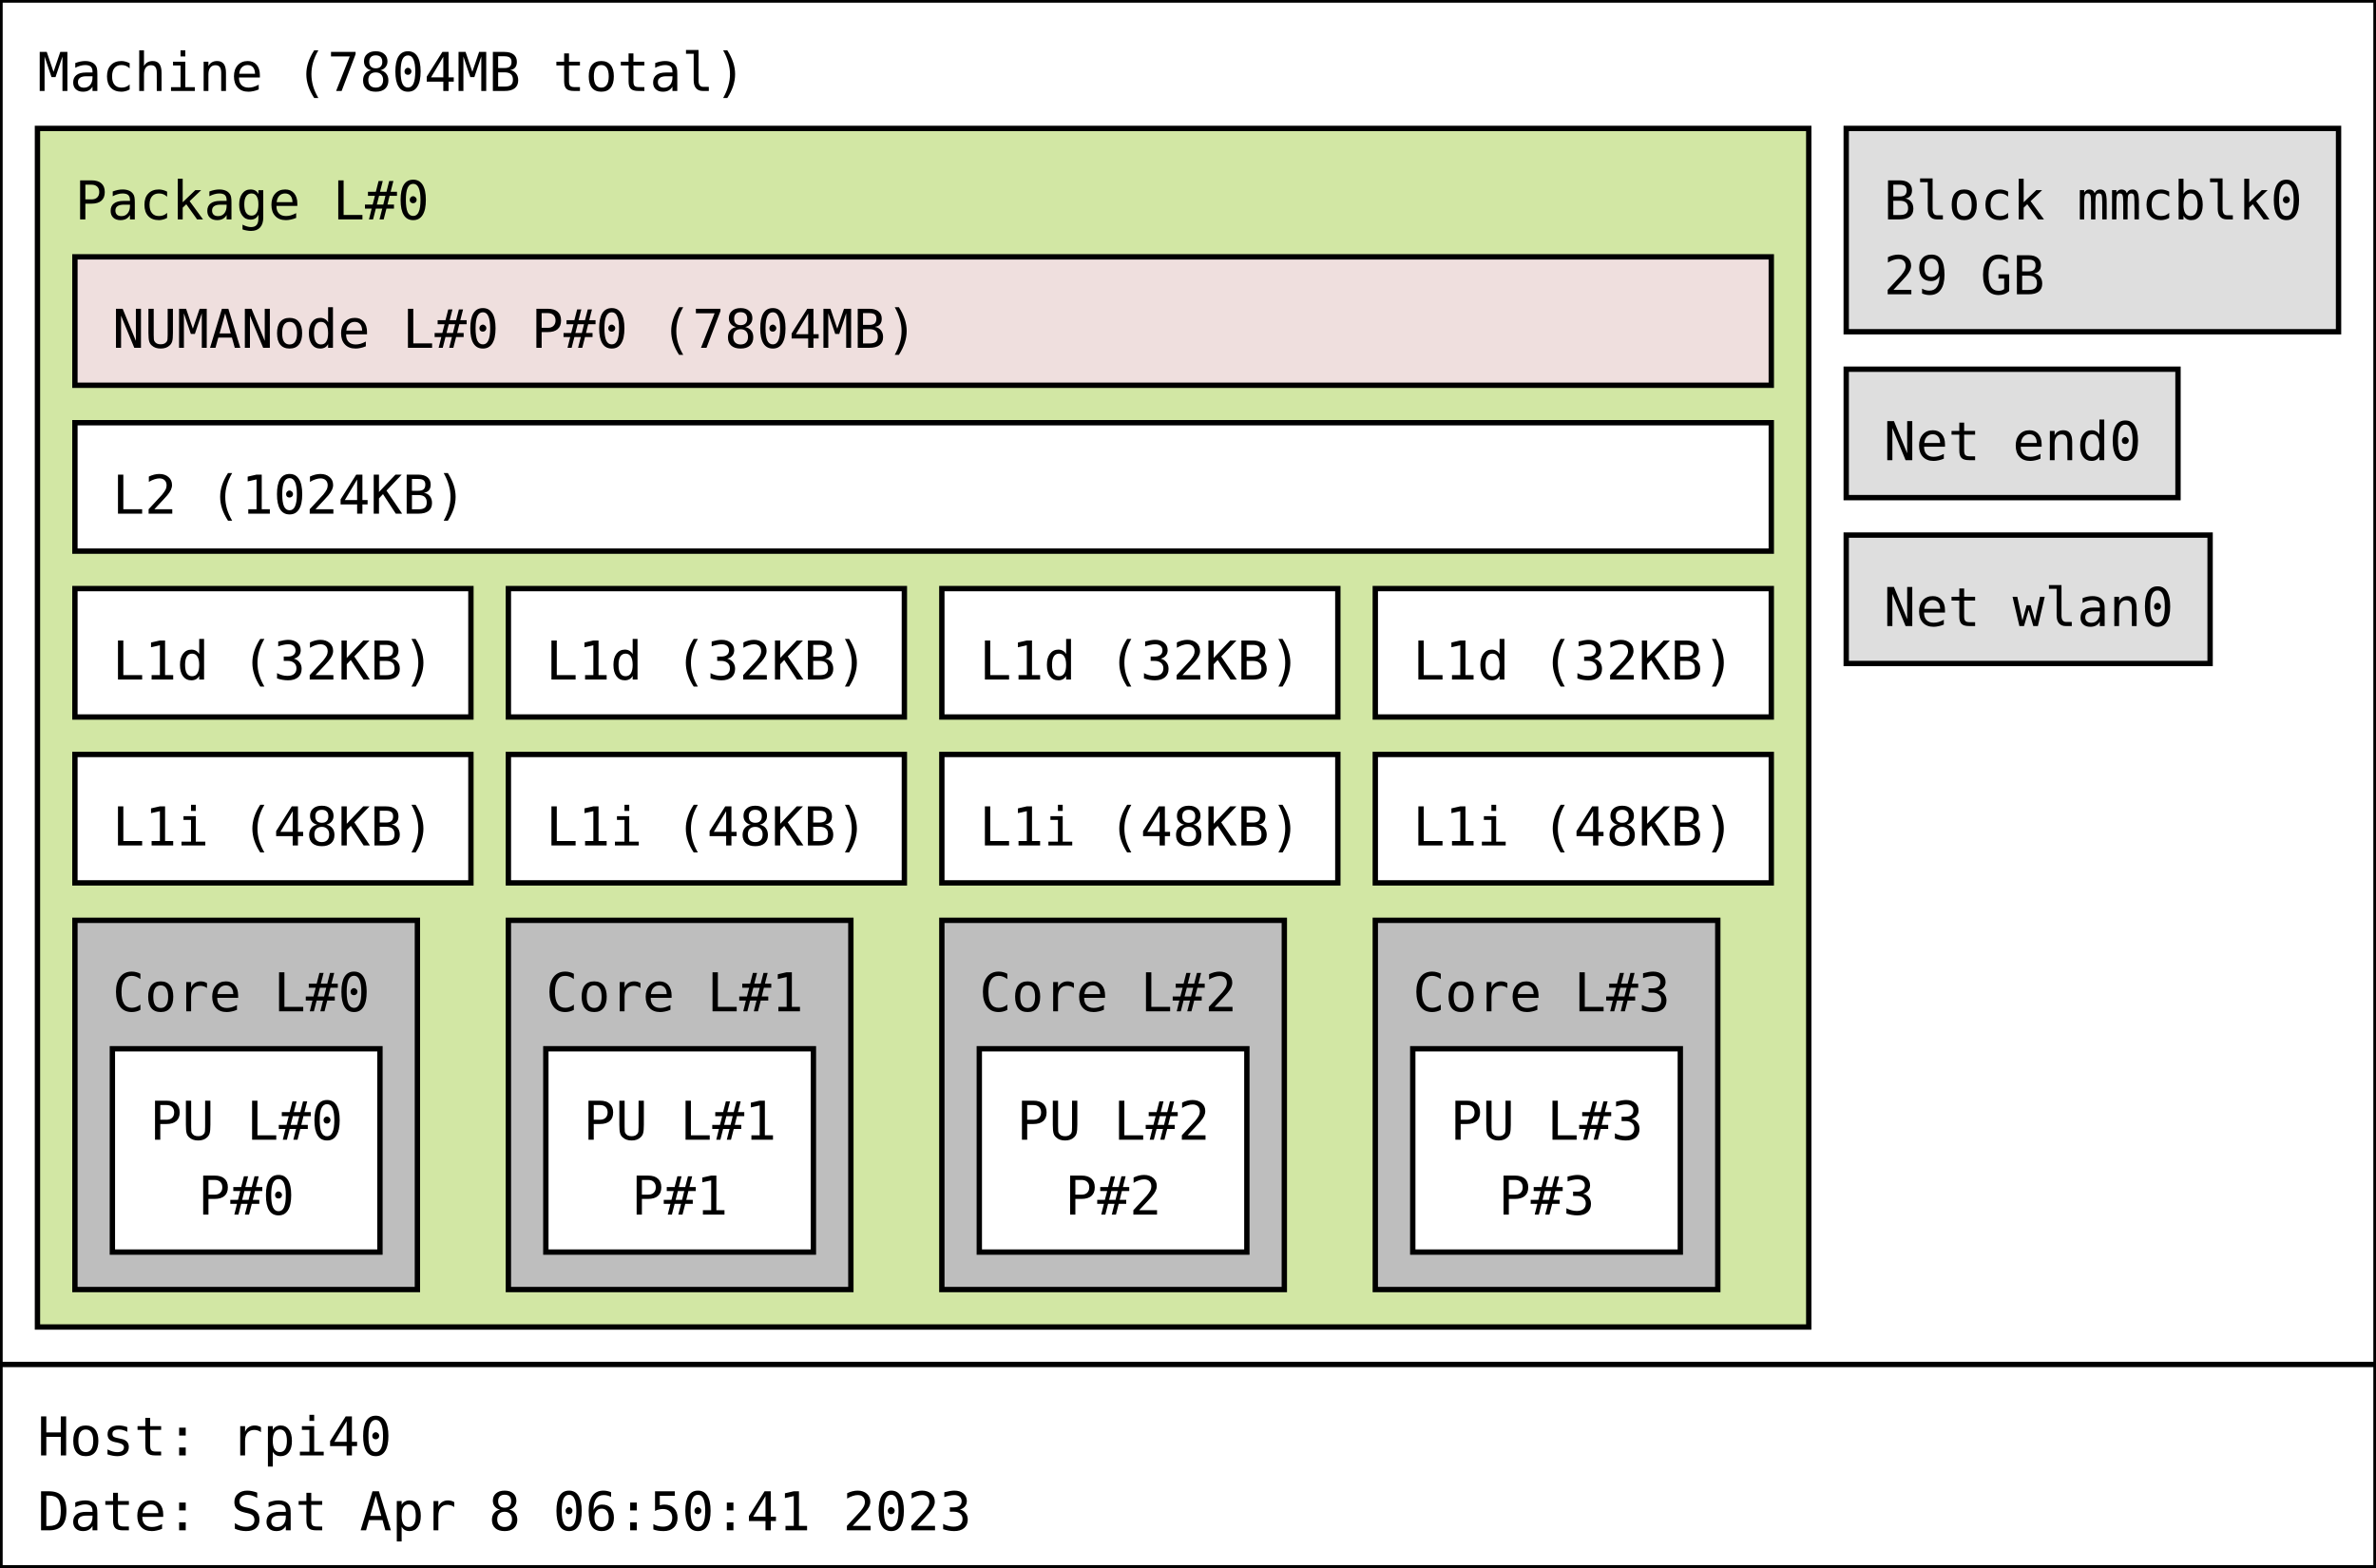
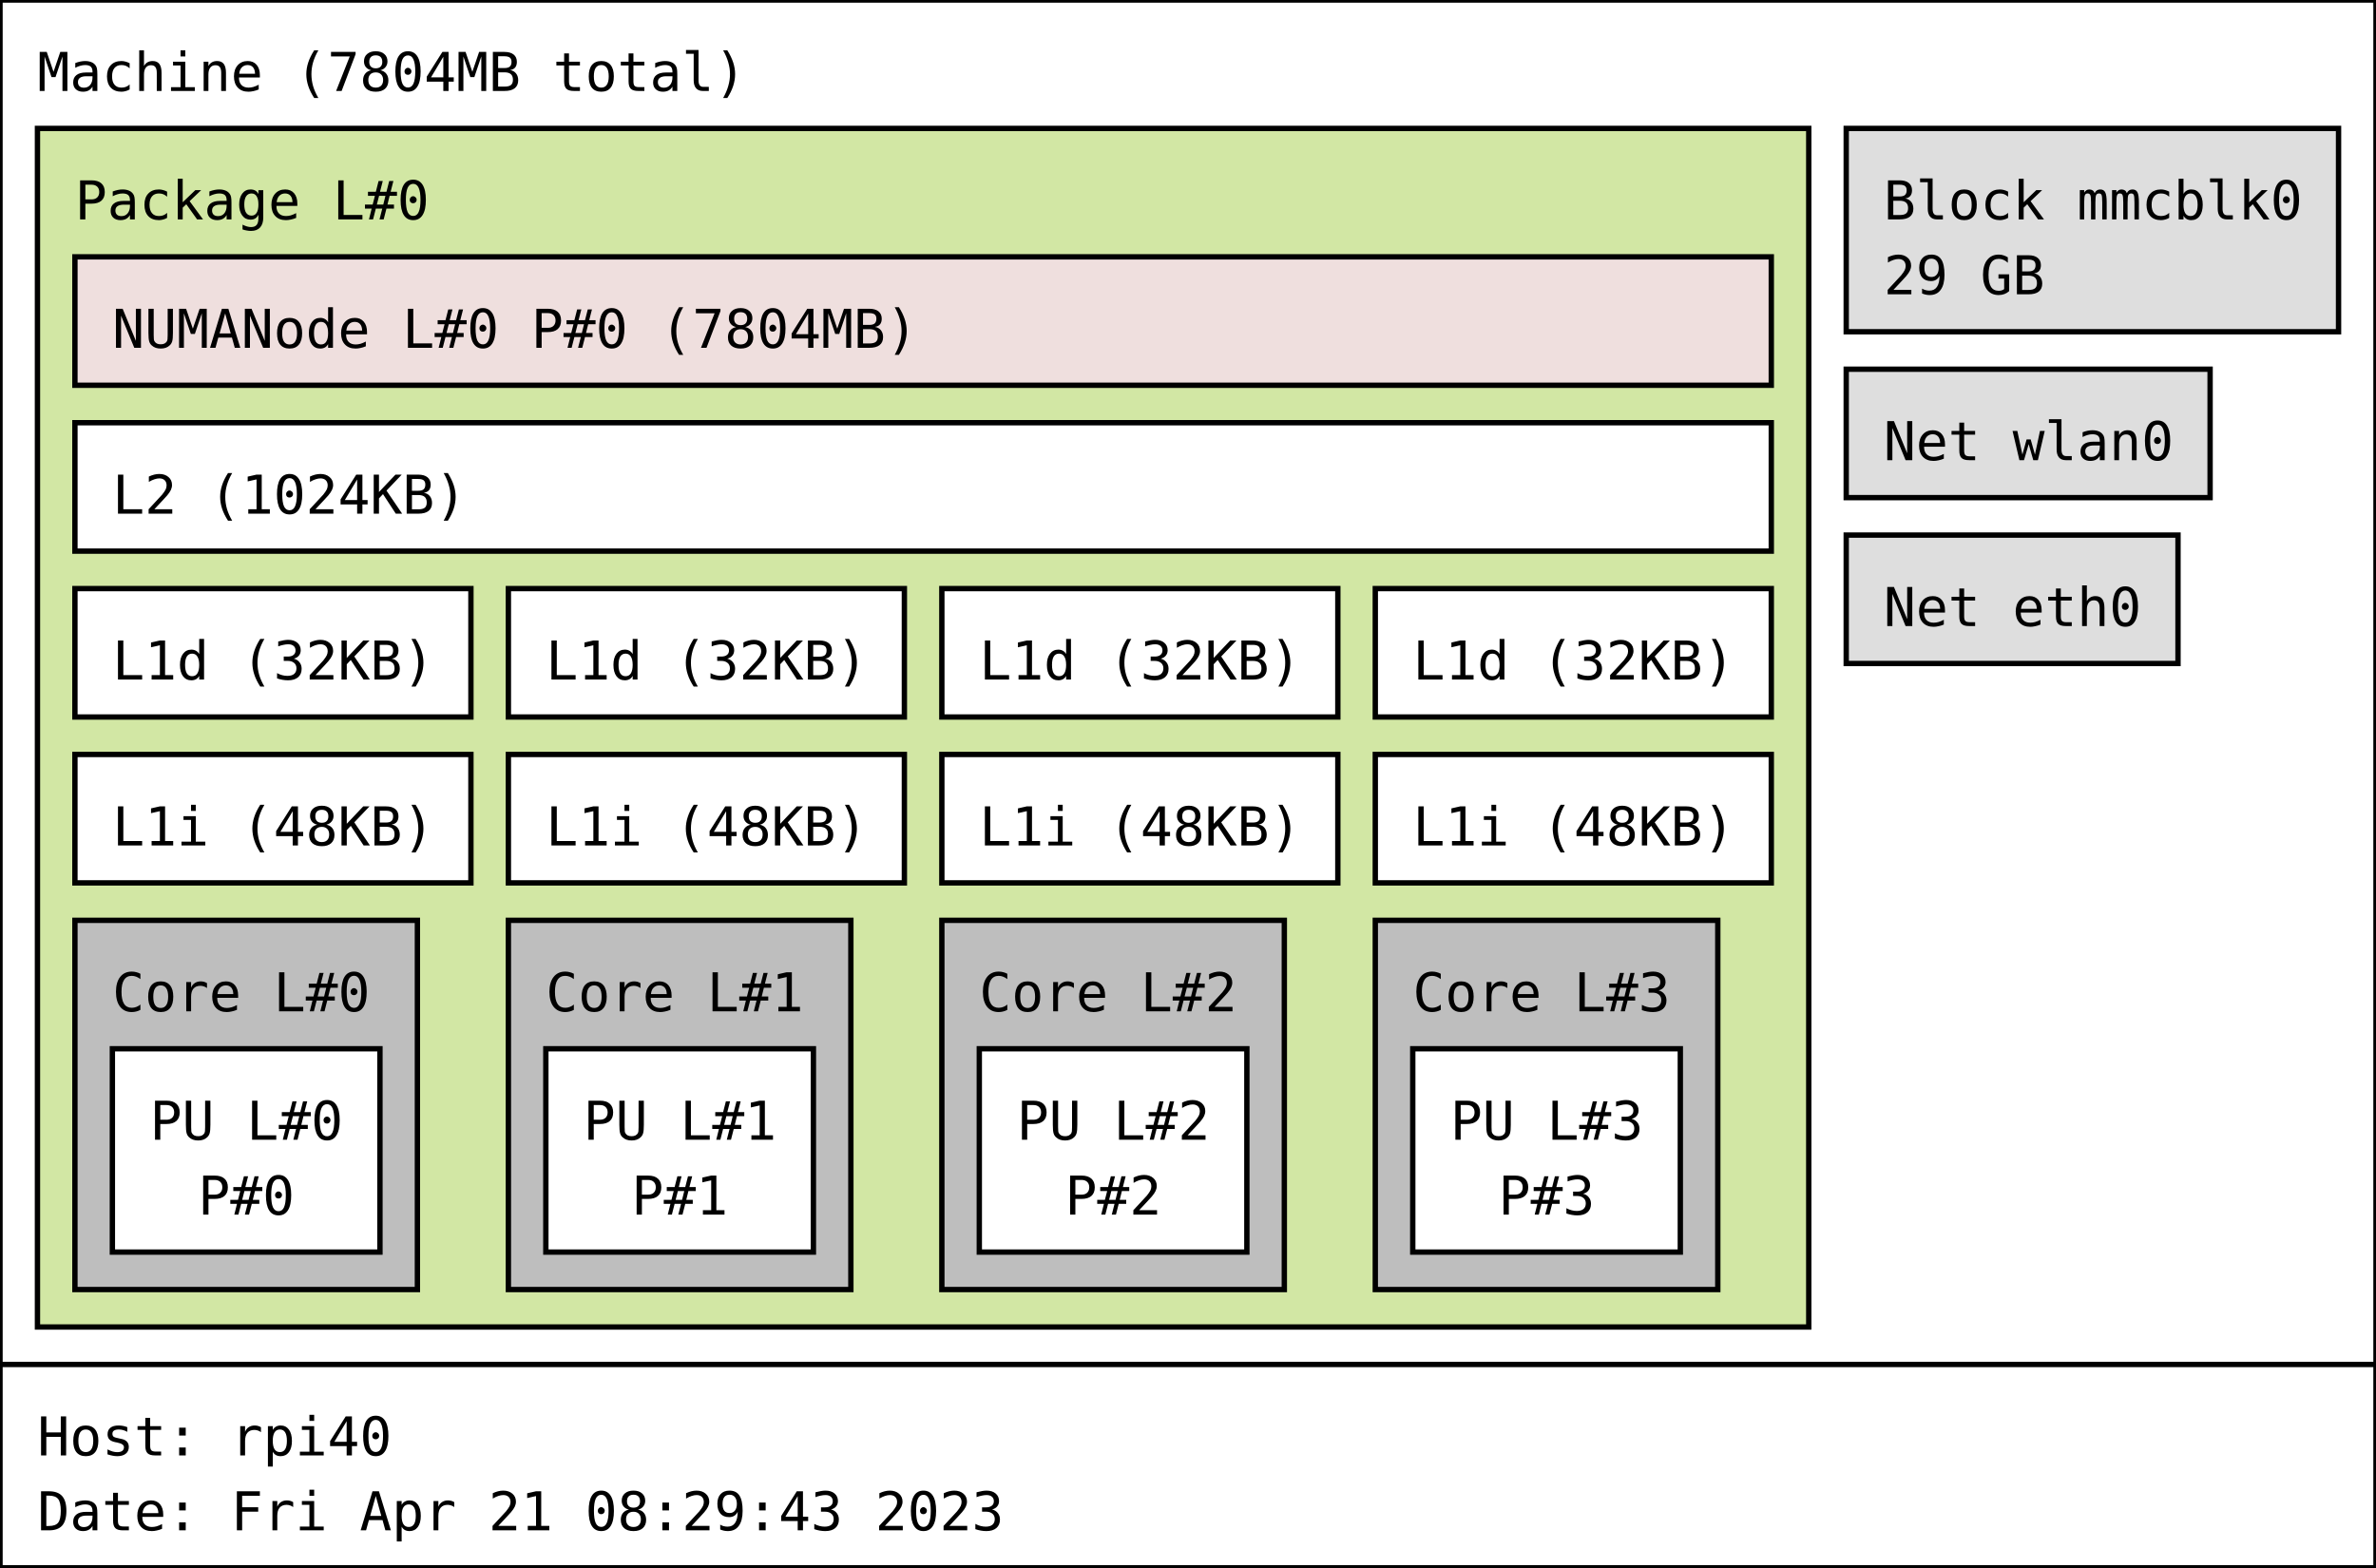
<svg xmlns="http://www.w3.org/2000/svg" width="444px" height="293px" viewBox="0 0 444px 293px" version="1.1">
  <rect id="Machine_0_rect" class="Machine" x="0" y="0" width="444" height="255" fill="rgb(255,255,255)" stroke="rgb(0,0,0)" stroke-width="1" />
  <text id="Machine_0_text" class="Machine" font-family="Monospace" x="7" y="17" fill="rgb(0,0,0)" font-size="10px">Machine (7804MB total)</text>
  <rect id="Package_0_rect" class="Package" x="7" y="24" width="331" height="224" fill="rgb(210,231,164)" stroke="rgb(0,0,0)" stroke-width="1" />
  <text id="Package_0_text" class="Package" font-family="Monospace" x="14" y="41" fill="rgb(0,0,0)" font-size="10px">Package L#0</text>
  <rect id="L2_0_rect" class="L2" x="14" y="79" width="317" height="24" fill="rgb(255,255,255)" stroke="rgb(0,0,0)" stroke-width="1" />
  <text id="L2_0_text" class="L2" font-family="Monospace" x="21" y="96" fill="rgb(0,0,0)" font-size="10px">L2 (1024KB)</text>
  <rect id="L1d_0_rect" class="L1d" x="14" y="110" width="74" height="24" fill="rgb(255,255,255)" stroke="rgb(0,0,0)" stroke-width="1" />
  <text id="L1d_0_text" class="L1d" font-family="Monospace" x="21" y="127" fill="rgb(0,0,0)" font-size="10px">L1d (32KB)</text>
  <rect id="L1i_0_rect" class="L1i" x="14" y="141" width="74" height="24" fill="rgb(255,255,255)" stroke="rgb(0,0,0)" stroke-width="1" />
  <text id="L1i_0_text" class="L1i" font-family="Monospace" x="21" y="158" fill="rgb(0,0,0)" font-size="10px">L1i (48KB)</text>
  <rect id="Core_0_rect" class="Core" x="14" y="172" width="64" height="69" fill="rgb(190,190,190)" stroke="rgb(0,0,0)" stroke-width="1" />
  <text id="Core_0_text" class="Core" font-family="Monospace" x="21" y="189" fill="rgb(0,0,0)" font-size="10px">Core L#0</text>
  <rect id="PU_0_rect" class="PU" x="21" y="196" width="50" height="38" fill="rgb(255,255,255)" stroke="rgb(0,0,0)" stroke-width="1" />
  <text id="PU_0_text" class="PU" font-family="Monospace" x="28" y="213" fill="rgb(0,0,0)" font-size="10px">PU L#0</text>
  <text id="PU_0_text_1" class="PU" font-family="Monospace" x="37" y="227" fill="rgb(0,0,0)" font-size="10px">P#0</text>
  <rect id="L1d_1_rect" class="L1d" x="95" y="110" width="74" height="24" fill="rgb(255,255,255)" stroke="rgb(0,0,0)" stroke-width="1" />
  <text id="L1d_1_text" class="L1d" font-family="Monospace" x="102" y="127" fill="rgb(0,0,0)" font-size="10px">L1d (32KB)</text>
  <rect id="L1i_1_rect" class="L1i" x="95" y="141" width="74" height="24" fill="rgb(255,255,255)" stroke="rgb(0,0,0)" stroke-width="1" />
  <text id="L1i_1_text" class="L1i" font-family="Monospace" x="102" y="158" fill="rgb(0,0,0)" font-size="10px">L1i (48KB)</text>
  <rect id="Core_1_rect" class="Core" x="95" y="172" width="64" height="69" fill="rgb(190,190,190)" stroke="rgb(0,0,0)" stroke-width="1" />
  <text id="Core_1_text" class="Core" font-family="Monospace" x="102" y="189" fill="rgb(0,0,0)" font-size="10px">Core L#1</text>
  <rect id="PU_1_rect" class="PU" x="102" y="196" width="50" height="38" fill="rgb(255,255,255)" stroke="rgb(0,0,0)" stroke-width="1" />
  <text id="PU_1_text" class="PU" font-family="Monospace" x="109" y="213" fill="rgb(0,0,0)" font-size="10px">PU L#1</text>
  <text id="PU_1_text_1" class="PU" font-family="Monospace" x="118" y="227" fill="rgb(0,0,0)" font-size="10px">P#1</text>
  <rect id="L1d_2_rect" class="L1d" x="176" y="110" width="74" height="24" fill="rgb(255,255,255)" stroke="rgb(0,0,0)" stroke-width="1" />
  <text id="L1d_2_text" class="L1d" font-family="Monospace" x="183" y="127" fill="rgb(0,0,0)" font-size="10px">L1d (32KB)</text>
  <rect id="L1i_2_rect" class="L1i" x="176" y="141" width="74" height="24" fill="rgb(255,255,255)" stroke="rgb(0,0,0)" stroke-width="1" />
  <text id="L1i_2_text" class="L1i" font-family="Monospace" x="183" y="158" fill="rgb(0,0,0)" font-size="10px">L1i (48KB)</text>
  <rect id="Core_2_rect" class="Core" x="176" y="172" width="64" height="69" fill="rgb(190,190,190)" stroke="rgb(0,0,0)" stroke-width="1" />
  <text id="Core_2_text" class="Core" font-family="Monospace" x="183" y="189" fill="rgb(0,0,0)" font-size="10px">Core L#2</text>
  <rect id="PU_2_rect" class="PU" x="183" y="196" width="50" height="38" fill="rgb(255,255,255)" stroke="rgb(0,0,0)" stroke-width="1" />
  <text id="PU_2_text" class="PU" font-family="Monospace" x="190" y="213" fill="rgb(0,0,0)" font-size="10px">PU L#2</text>
  <text id="PU_2_text_1" class="PU" font-family="Monospace" x="199" y="227" fill="rgb(0,0,0)" font-size="10px">P#2</text>
  <rect id="L1d_3_rect" class="L1d" x="257" y="110" width="74" height="24" fill="rgb(255,255,255)" stroke="rgb(0,0,0)" stroke-width="1" />
  <text id="L1d_3_text" class="L1d" font-family="Monospace" x="264" y="127" fill="rgb(0,0,0)" font-size="10px">L1d (32KB)</text>
  <rect id="L1i_3_rect" class="L1i" x="257" y="141" width="74" height="24" fill="rgb(255,255,255)" stroke="rgb(0,0,0)" stroke-width="1" />
  <text id="L1i_3_text" class="L1i" font-family="Monospace" x="264" y="158" fill="rgb(0,0,0)" font-size="10px">L1i (48KB)</text>
  <rect id="Core_3_rect" class="Core" x="257" y="172" width="64" height="69" fill="rgb(190,190,190)" stroke="rgb(0,0,0)" stroke-width="1" />
  <text id="Core_3_text" class="Core" font-family="Monospace" x="264" y="189" fill="rgb(0,0,0)" font-size="10px">Core L#3</text>
  <rect id="PU_3_rect" class="PU" x="264" y="196" width="50" height="38" fill="rgb(255,255,255)" stroke="rgb(0,0,0)" stroke-width="1" />
  <text id="PU_3_text" class="PU" font-family="Monospace" x="271" y="213" fill="rgb(0,0,0)" font-size="10px">PU L#3</text>
  <text id="PU_3_text_1" class="PU" font-family="Monospace" x="280" y="227" fill="rgb(0,0,0)" font-size="10px">P#3</text>
  <rect id="NUMANode_0_rect" class="NUMANode" x="14" y="48" width="317" height="24" fill="rgb(239,223,222)" stroke="rgb(0,0,0)" stroke-width="1" />
  <text id="NUMANode_0_text" class="NUMANode" font-family="Monospace" x="21" y="65" fill="rgb(0,0,0)" font-size="10px">NUMANode L#0 P#0 (7804MB)</text>
  <rect id="Block_0_rect" class="Block" x="345" y="24" width="92" height="38" fill="rgb(222,222,222)" stroke="rgb(0,0,0)" stroke-width="1" />
  <text id="Block_0_text" class="Block" font-family="Monospace" x="352" y="41" fill="rgb(0,0,0)" font-size="10px">Block mmcblk0</text>
  <text id="Block_0_text_1" class="Block" font-family="Monospace" x="352" y="55" fill="rgb(0,0,0)" font-size="10px">29 GB</text>
-   <rect id="Net_1_rect" class="Net" x="345" y="69" width="62" height="24" fill="rgb(222,222,222)" stroke="rgb(0,0,0)" stroke-width="1" />
-   <text id="Net_1_text" class="Net" font-family="Monospace" x="352" y="86" fill="rgb(0,0,0)" font-size="10px">Net end0</text>
-   <rect id="Net_2_rect" class="Net" x="345" y="100" width="68" height="24" fill="rgb(222,222,222)" stroke="rgb(0,0,0)" stroke-width="1" />
-   <text id="Net_2_text" class="Net" font-family="Monospace" x="352" y="117" fill="rgb(0,0,0)" font-size="10px">Net wlan0</text>
+   <rect id="Net_1_rect" class="Net" x="345" y="69" width="68" height="24" fill="rgb(222,222,222)" stroke="rgb(0,0,0)" stroke-width="1" />
+   <text id="Net_1_text" class="Net" font-family="Monospace" x="352" y="86" fill="rgb(0,0,0)" font-size="10px">Net wlan0</text>
+   <rect id="Net_2_rect" class="Net" x="345" y="100" width="62" height="24" fill="rgb(222,222,222)" stroke="rgb(0,0,0)" stroke-width="1" />
+   <text id="Net_2_text" class="Net" font-family="Monospace" x="352" y="117" fill="rgb(0,0,0)" font-size="10px">Net eth0</text>
  <rect id="anon_rect" x="0" y="255" width="444" height="38" fill="rgb(255,255,255)" stroke="rgb(0,0,0)" stroke-width="1" />
  <text id="anon_text" font-family="Monospace" x="7" y="272" fill="rgb(0,0,0)" font-size="10px">Host: rpi40</text>
-   <text id="anon_text_1" font-family="Monospace" x="7" y="286" fill="rgb(0,0,0)" font-size="10px">Date: Sat Apr  8 06:50:41 2023</text>
+   <text id="anon_text_1" font-family="Monospace" x="7" y="286" fill="rgb(0,0,0)" font-size="10px">Date: Fri Apr 21 08:29:43 2023</text>
</svg>
